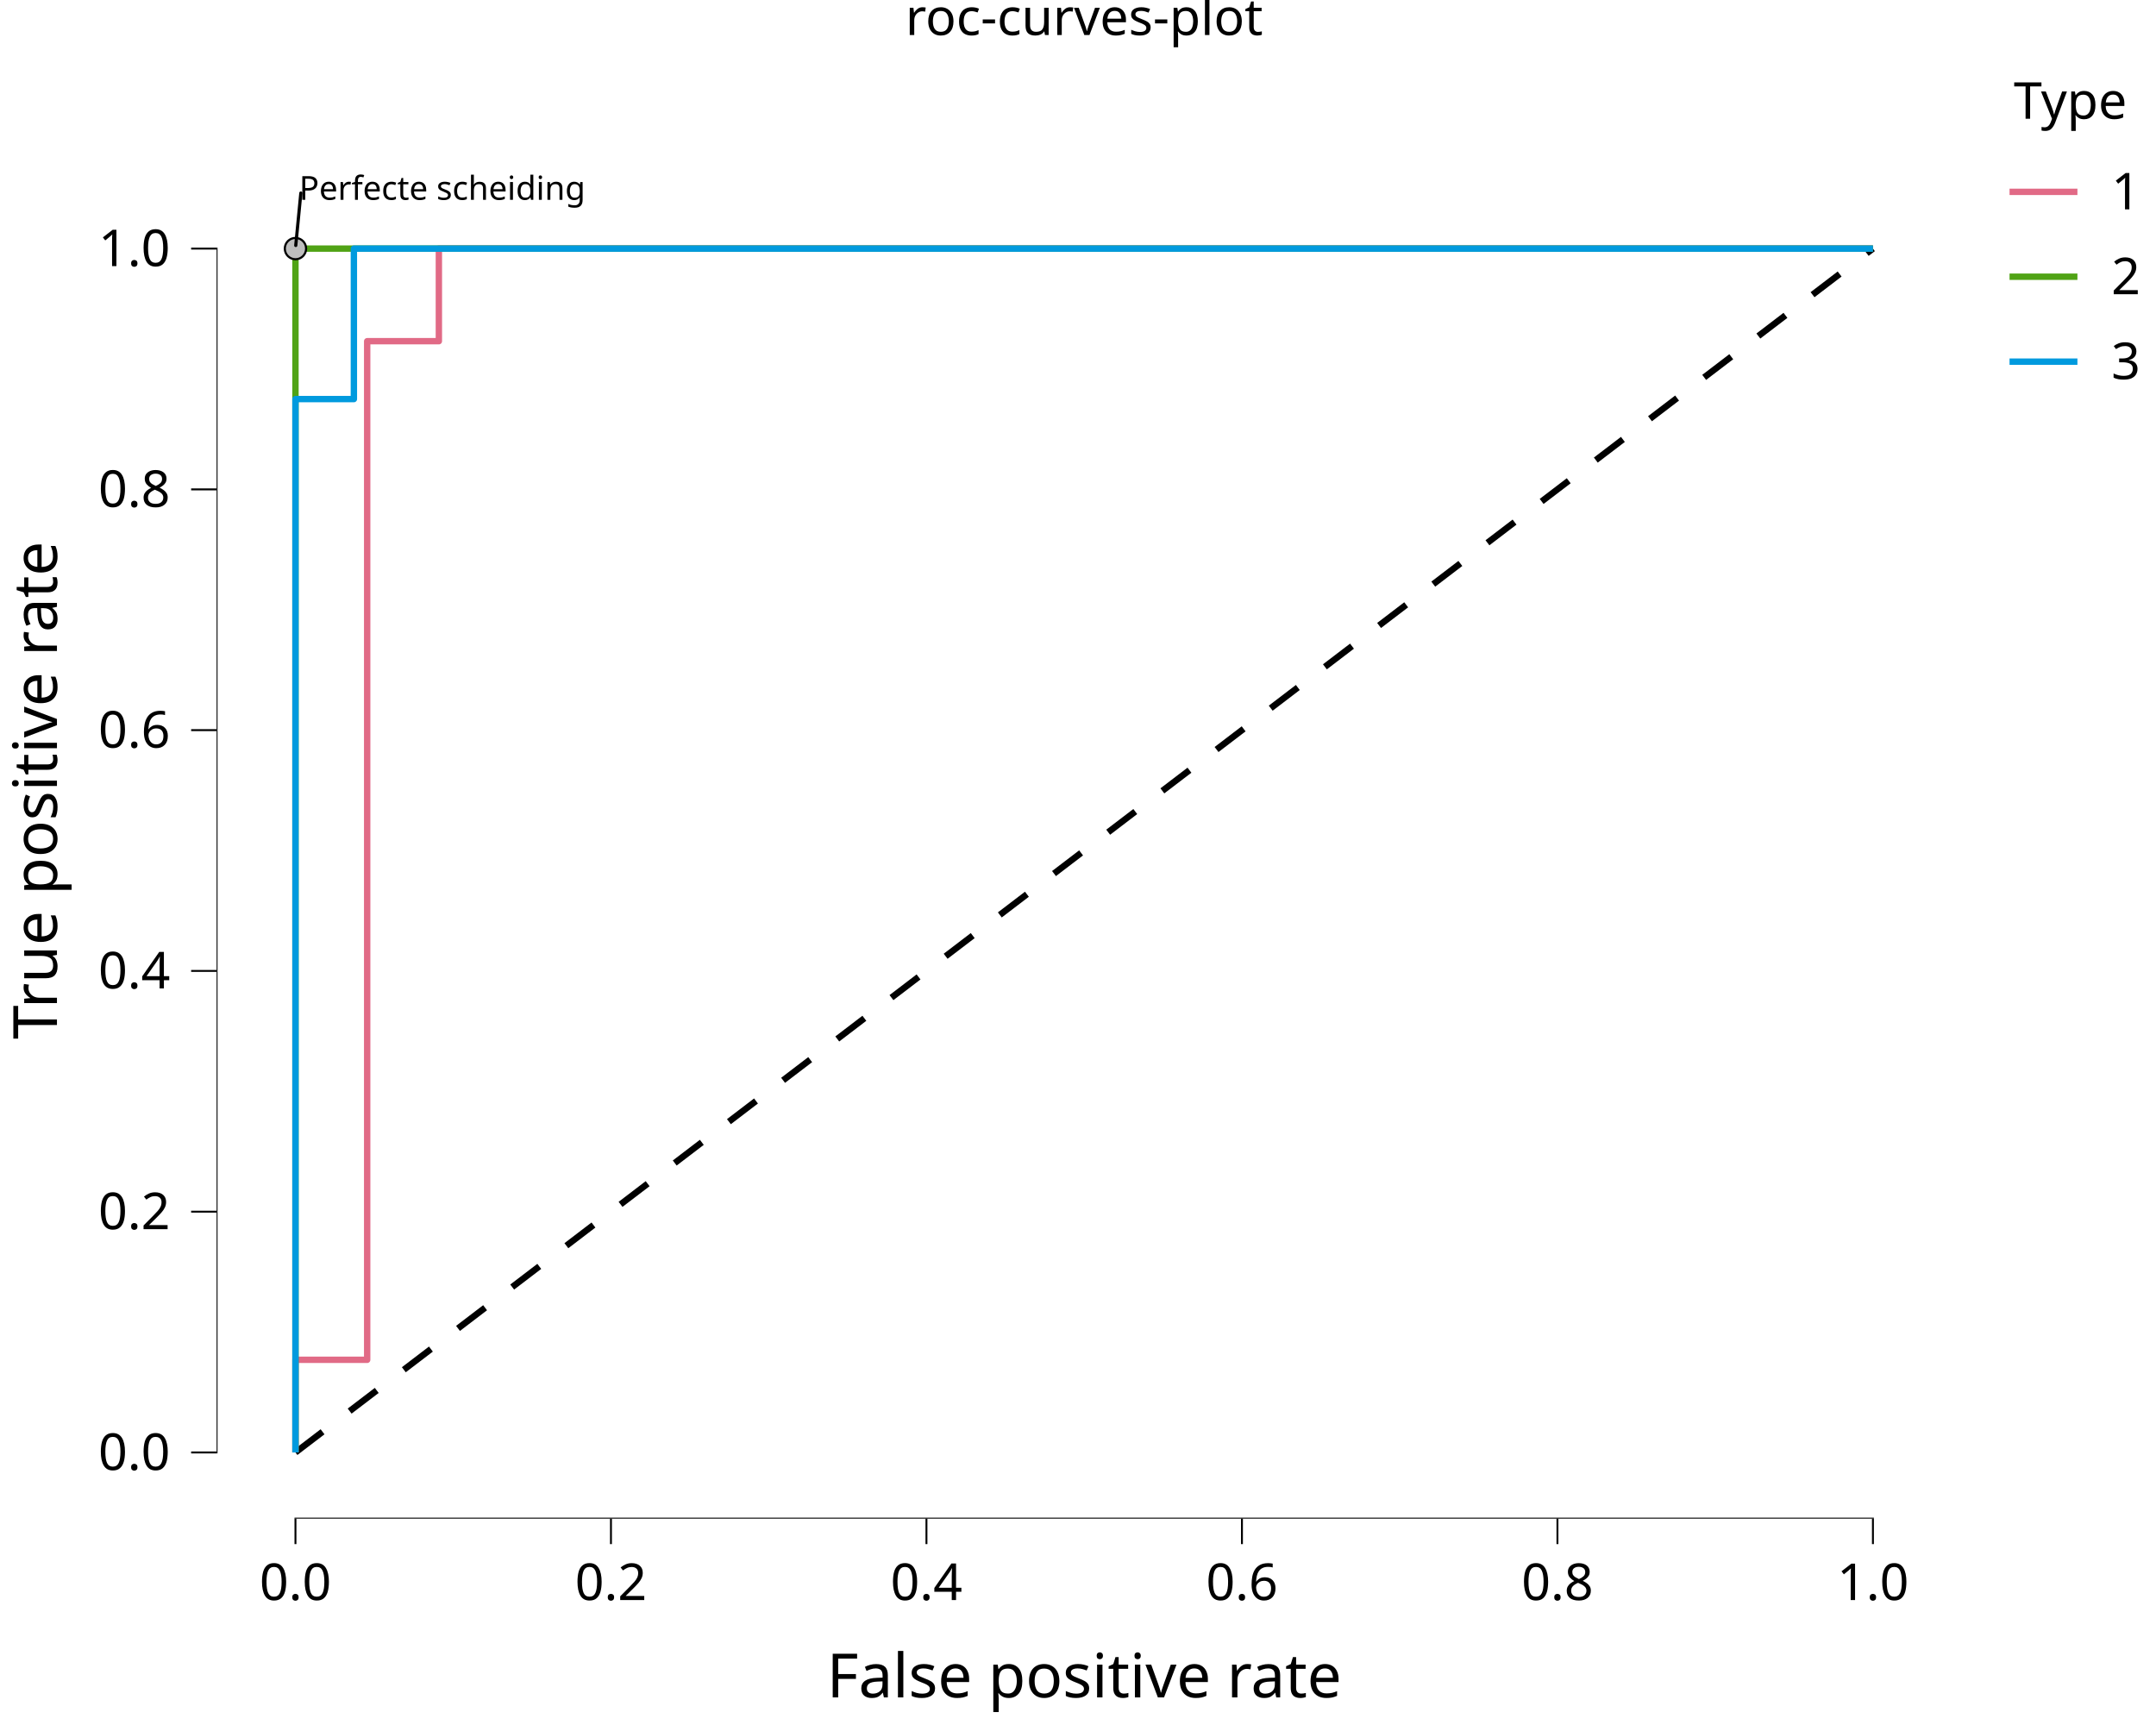
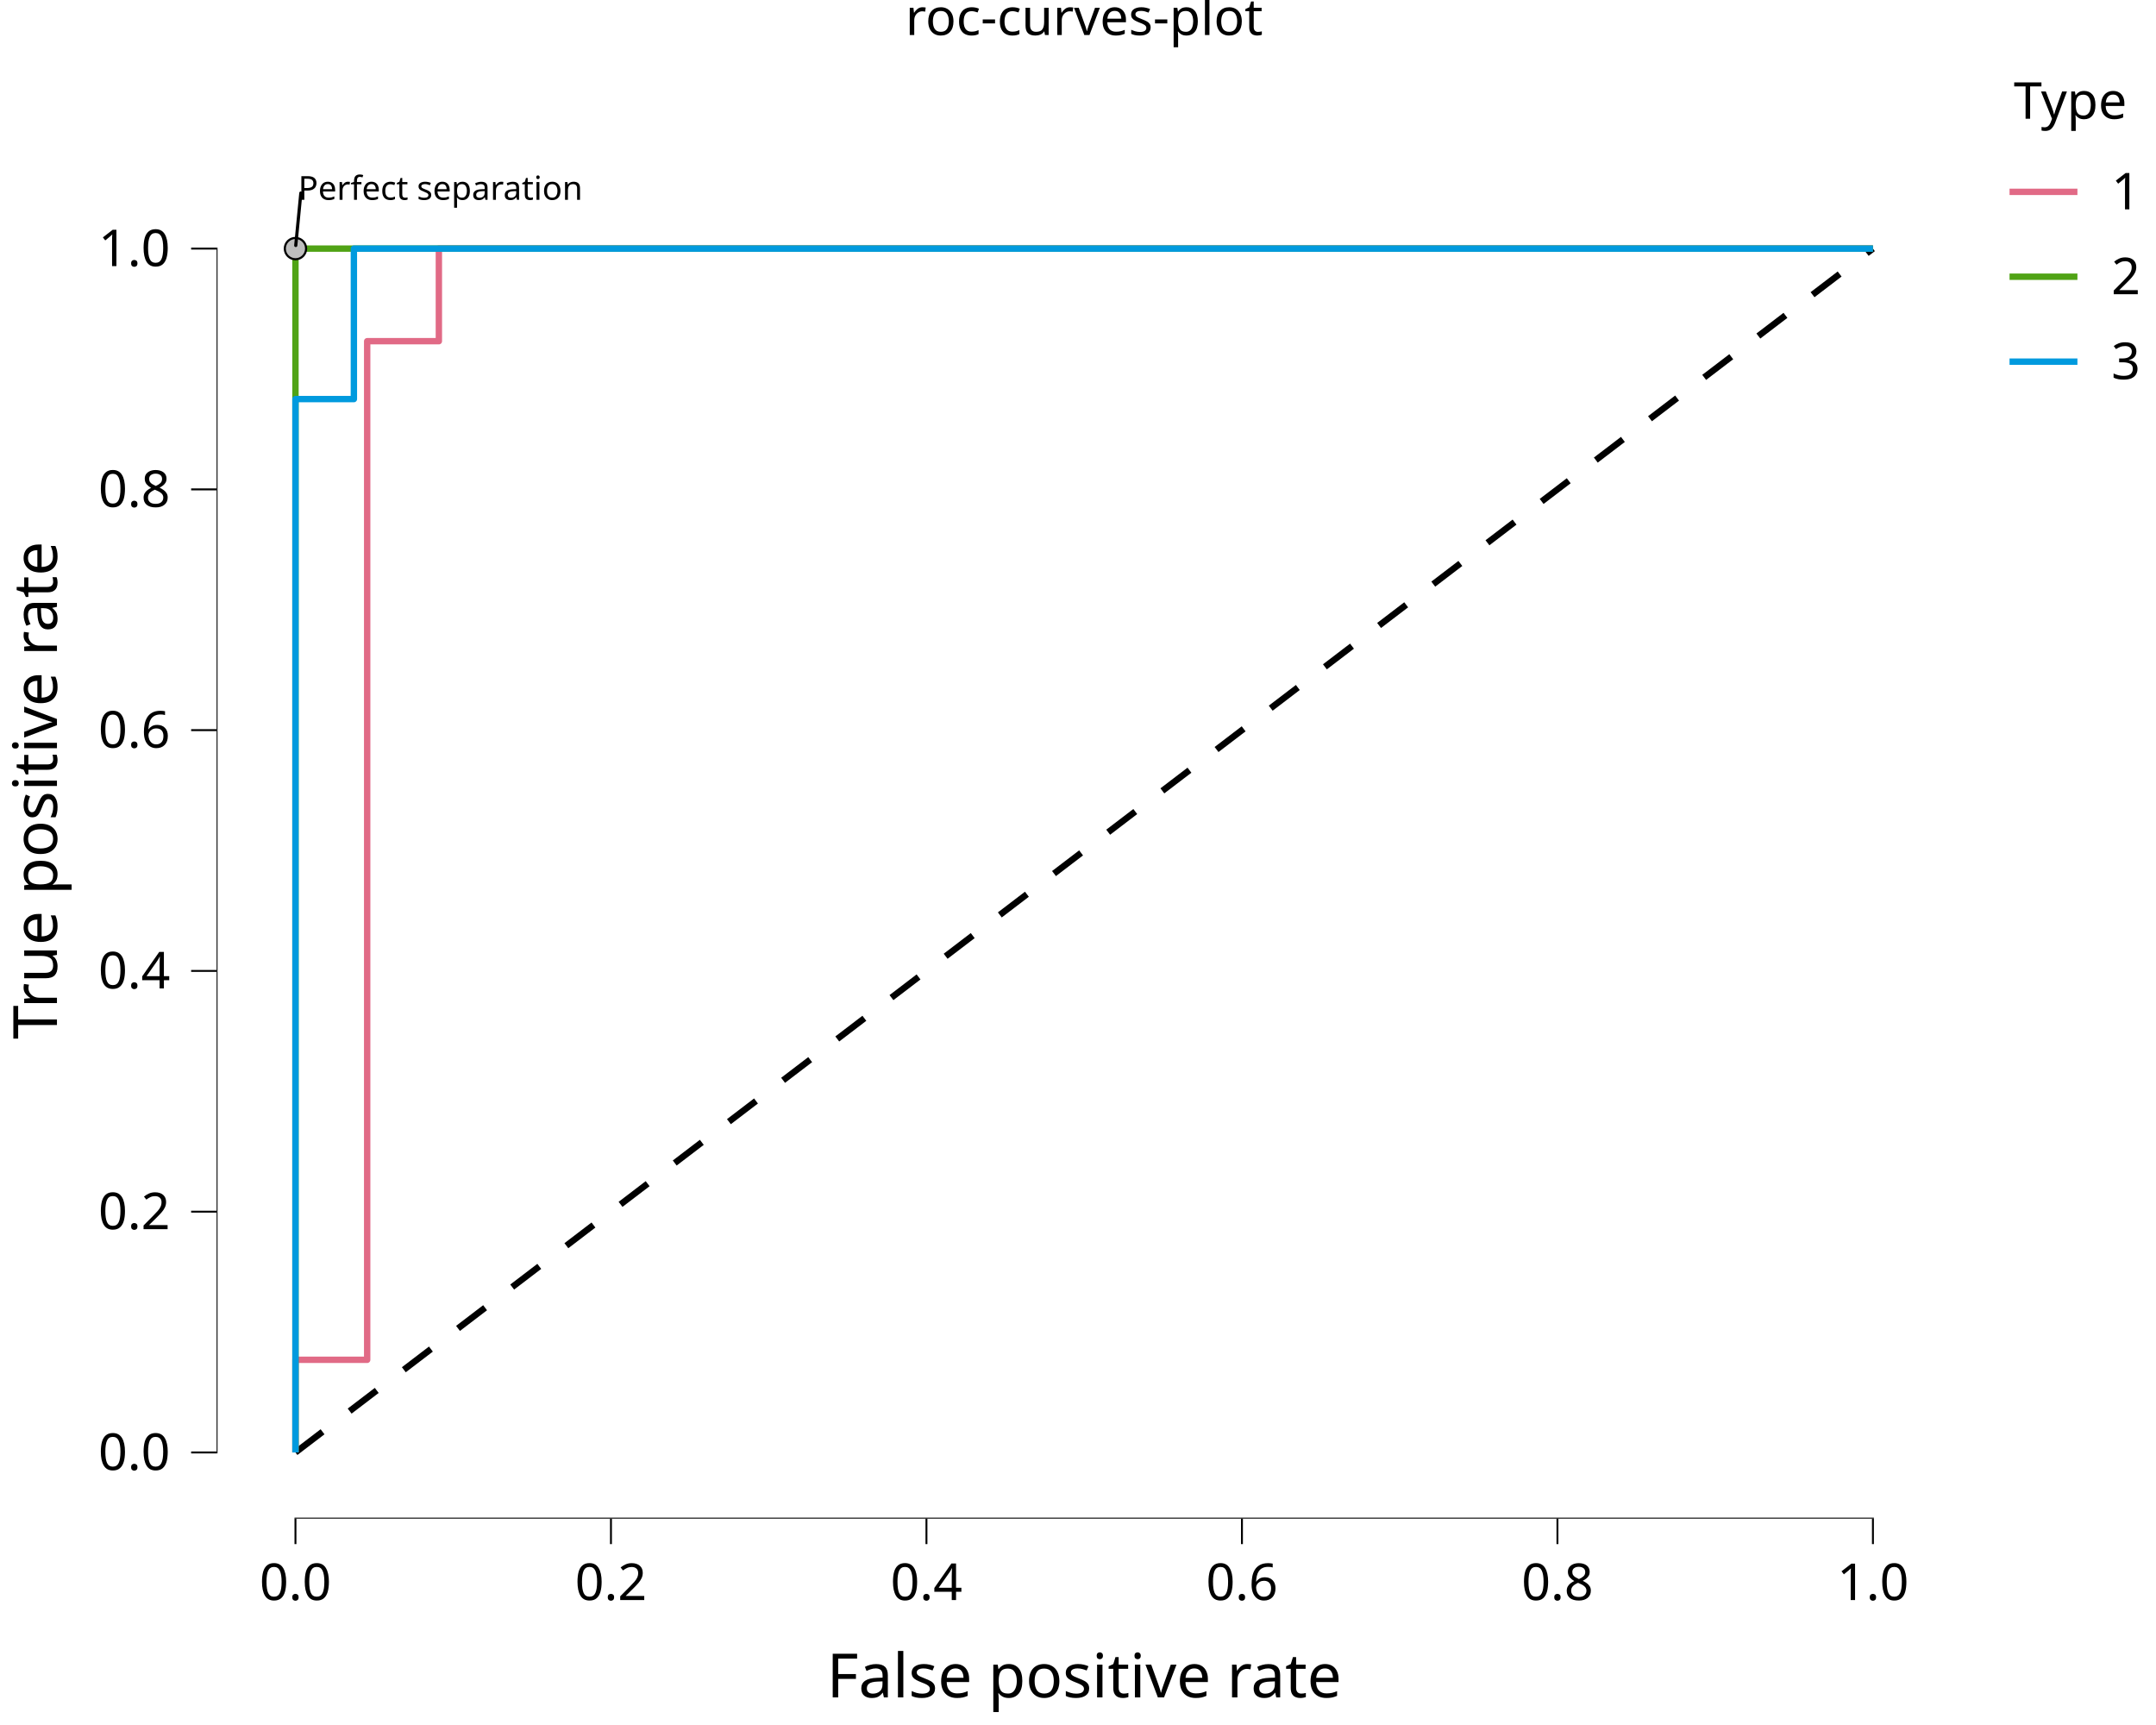
<svg xmlns="http://www.w3.org/2000/svg" class="svglite" data-engine-version="2.0" width="720.00pt" height="576.00pt" viewBox="0 0 720.00 576.00">
  <defs>
    <style type="text/css">
    .svglite line, .svglite polyline, .svglite polygon, .svglite path, .svglite rect, .svglite circle {
      fill: none;
      stroke: #000000;
      stroke-linecap: round;
      stroke-linejoin: round;
      stroke-miterlimit: 10.00;
    }
  </style>
  </defs>
  <rect width="100%" height="100%" style="stroke: none; fill: #FFFFFF;" />
  <defs>
    <clipPath id="cpMC4wMHw3MjAuMDB8MC4wMHw1NzYuMDA=">
      <rect x="0.00" y="0.00" width="720.00" height="576.00" />
    </clipPath>
  </defs>
  <g clip-path="url(#cpMC4wMHw3MjAuMDB8MC4wMHw1NzYuMDA=)">
    <rect x="0.00" y="0.00" width="720.00" height="576.00" style="stroke-width: 10.67; stroke: none;" />
  </g>
  <defs>
    <clipPath id="cpNzIuMzN8NjUxLjgxfDIwLjcxfDUwNy4wOQ==">
      <rect x="72.33" y="20.71" width="579.48" height="486.39" />
    </clipPath>
  </defs>
  <g clip-path="url(#cpNzIuMzN8NjUxLjgxfDIwLjcxfDUwNy4wOQ==)">
    <rect x="72.33" y="20.71" width="579.48" height="486.39" style="stroke-width: 10.67; stroke: none;" />
    <polyline points="98.67,484.99 625.47,83.01 " style="stroke-width: 2.13; stroke-dasharray: 11.38,11.38; stroke-linecap: butt;" />
    <polyline points="98.67,484.99 98.67,454.06 122.62,454.06 122.62,423.14 122.62,330.38 122.62,299.46 122.62,237.62 122.62,206.70 122.62,175.78 122.62,144.86 122.62,113.93 146.56,113.93 146.56,83.01 170.51,83.01 194.45,83.01 218.40,83.01 242.34,83.01 266.29,83.01 290.23,83.01 314.18,83.01 338.13,83.01 362.07,83.01 386.02,83.01 409.96,83.01 433.91,83.01 457.85,83.01 481.80,83.01 505.74,83.01 529.69,83.01 553.64,83.01 577.58,83.01 601.53,83.01 625.47,83.01 " style="stroke-width: 2.13; stroke: #E16A86; stroke-linecap: butt;" />
    <polyline points="98.67,484.99 98.67,456.27 98.67,427.56 98.67,398.85 98.67,370.14 98.67,341.42 98.67,312.71 98.67,284.00 98.67,255.29 98.67,226.58 98.67,197.86 98.67,169.15 98.67,140.44 98.67,111.73 98.67,83.01 123.76,83.01 148.84,83.01 173.93,83.01 199.01,83.01 224.10,83.01 249.18,83.01 274.27,83.01 299.36,83.01 324.44,83.01 349.53,83.01 399.70,83.01 424.79,83.01 449.87,83.01 474.96,83.01 500.04,83.01 525.13,83.01 600.39,83.01 625.47,83.01 " style="stroke-width: 2.13; stroke: #50A315; stroke-linecap: butt;" />
    <polyline points="98.67,484.99 98.67,434.74 98.67,384.49 98.67,334.25 98.67,284.00 98.67,233.75 98.67,183.51 98.67,133.26 118.18,133.26 118.18,83.01 137.69,83.01 157.20,83.01 176.71,83.01 196.23,83.01 215.74,83.01 235.25,83.01 254.76,83.01 274.27,83.01 293.78,83.01 371.83,83.01 391.34,83.01 410.85,83.01 449.87,83.01 469.38,83.01 527.92,83.01 547.43,83.01 566.94,83.01 586.45,83.01 605.96,83.01 625.47,83.01 " style="stroke-width: 2.13; stroke: #009ADE; stroke-linecap: butt;" />
    <circle cx="98.67" cy="83.01" r="3.56" style="stroke-width: 0.71; fill: #BEBEBE;" />
    <line x1="100.47" y1="64.46" x2="98.77" y2="81.96" style="stroke-width: 1.07;" />
-     <text x="147.69" y="66.71" text-anchor="middle" style="font-size: 11.04px; font-family: sans;" textLength="90.84px" lengthAdjust="spacingAndGlyphs">Perfecte scheiding</text>
+     <text x="147.07" y="66.71" text-anchor="middle" style="font-size: 11.04px; font-family: sans;" textLength="89.61px" lengthAdjust="spacingAndGlyphs">Perfect separation</text>
    <line x1="98.35" y1="507.09" x2="625.79" y2="507.09" style="stroke-width: 0.64; stroke-linecap: butt;" />
    <line x1="72.33" y1="485.30" x2="72.33" y2="82.69" style="stroke-width: 0.64; stroke-linecap: butt;" />
    <rect x="72.33" y="20.71" width="579.48" height="486.39" style="stroke-width: 0.00; stroke: none;" />
  </g>
  <g clip-path="url(#cpMC4wMHw3MjAuMDB8MC4wMHw1NzYuMDA=)">
    <polyline points="72.33,507.09 72.33,20.71 " style="stroke-width: 0.00; stroke: none; stroke-linecap: butt;" />
    <text x="56.85" y="490.84" text-anchor="end" style="font-size: 17.00px; font-family: sans;" textLength="23.63px" lengthAdjust="spacingAndGlyphs">0.0</text>
    <text x="56.85" y="410.44" text-anchor="end" style="font-size: 17.00px; font-family: sans;" textLength="23.63px" lengthAdjust="spacingAndGlyphs">0.2</text>
    <text x="56.85" y="330.05" text-anchor="end" style="font-size: 17.00px; font-family: sans;" textLength="23.63px" lengthAdjust="spacingAndGlyphs">0.4</text>
    <text x="56.85" y="249.65" text-anchor="end" style="font-size: 17.00px; font-family: sans;" textLength="23.63px" lengthAdjust="spacingAndGlyphs">0.6</text>
    <text x="56.85" y="169.26" text-anchor="end" style="font-size: 17.00px; font-family: sans;" textLength="23.63px" lengthAdjust="spacingAndGlyphs">0.8</text>
    <text x="56.85" y="88.86" text-anchor="end" style="font-size: 17.00px; font-family: sans;" textLength="23.63px" lengthAdjust="spacingAndGlyphs">1.0</text>
    <polyline points="63.83,484.99 72.33,484.99 " style="stroke-width: 0.64; stroke-linecap: butt;" />
    <polyline points="63.83,404.59 72.33,404.59 " style="stroke-width: 0.64; stroke-linecap: butt;" />
    <polyline points="63.83,324.20 72.33,324.20 " style="stroke-width: 0.64; stroke-linecap: butt;" />
    <polyline points="63.83,243.80 72.33,243.80 " style="stroke-width: 0.64; stroke-linecap: butt;" />
    <polyline points="63.83,163.41 72.33,163.41 " style="stroke-width: 0.64; stroke-linecap: butt;" />
    <polyline points="63.83,83.01 72.33,83.01 " style="stroke-width: 0.64; stroke-linecap: butt;" />
    <polyline points="72.33,507.09 651.81,507.09 " style="stroke-width: 0.00; stroke: none; stroke-linecap: butt;" />
    <polyline points="98.67,515.60 98.67,507.09 " style="stroke-width: 0.64; stroke-linecap: butt;" />
    <polyline points="204.03,515.60 204.03,507.09 " style="stroke-width: 0.64; stroke-linecap: butt;" />
    <polyline points="309.39,515.60 309.39,507.09 " style="stroke-width: 0.64; stroke-linecap: butt;" />
    <polyline points="414.75,515.60 414.75,507.09 " style="stroke-width: 0.64; stroke-linecap: butt;" />
    <polyline points="520.11,515.60 520.11,507.09 " style="stroke-width: 0.64; stroke-linecap: butt;" />
    <polyline points="625.47,515.60 625.47,507.09 " style="stroke-width: 0.64; stroke-linecap: butt;" />
    <text x="98.67" y="534.27" text-anchor="middle" style="font-size: 17.00px; font-family: sans;" textLength="23.63px" lengthAdjust="spacingAndGlyphs">0.0</text>
    <text x="204.03" y="534.27" text-anchor="middle" style="font-size: 17.00px; font-family: sans;" textLength="23.63px" lengthAdjust="spacingAndGlyphs">0.2</text>
    <text x="309.39" y="534.27" text-anchor="middle" style="font-size: 17.00px; font-family: sans;" textLength="23.63px" lengthAdjust="spacingAndGlyphs">0.4</text>
    <text x="414.75" y="534.27" text-anchor="middle" style="font-size: 17.00px; font-family: sans;" textLength="23.63px" lengthAdjust="spacingAndGlyphs">0.6</text>
    <text x="520.11" y="534.27" text-anchor="middle" style="font-size: 17.00px; font-family: sans;" textLength="23.63px" lengthAdjust="spacingAndGlyphs">0.8</text>
    <text x="625.47" y="534.27" text-anchor="middle" style="font-size: 17.00px; font-family: sans;" textLength="23.63px" lengthAdjust="spacingAndGlyphs">1.0</text>
    <text x="362.07" y="566.78" text-anchor="middle" style="font-size: 20.40px; font-family: sans;" textLength="165.56px" lengthAdjust="spacingAndGlyphs">False positive rate</text>
    <text transform="translate(19.02,263.90) rotate(-90)" text-anchor="middle" style="font-size: 20.40px; font-family: sans;" textLength="157.61px" lengthAdjust="spacingAndGlyphs">True positive rate</text>
    <rect x="662.77" y="20.71" width="57.23" height="119.70" style="stroke-width: 0.75; stroke: none;" />
    <rect x="662.77" y="20.71" width="57.23" height="119.70" style="stroke-width: 10.67; stroke: none;" />
    <text x="691.39" y="39.65" text-anchor="middle" style="font-size: 17.00px; font-family: sans;" textLength="37.80px" lengthAdjust="spacingAndGlyphs">Type</text>
    <rect x="668.25" y="49.88" width="28.35" height="28.35" style="stroke-width: 10.67; stroke: none;" />
    <line x1="671.09" y1="64.06" x2="693.76" y2="64.06" style="stroke-width: 2.13; stroke: #E16A86; stroke-linecap: butt;" />
    <rect x="668.25" y="78.23" width="28.35" height="28.35" style="stroke-width: 10.67; stroke: none;" />
    <line x1="671.09" y1="92.40" x2="693.76" y2="92.40" style="stroke-width: 2.13; stroke: #50A315; stroke-linecap: butt;" />
    <rect x="668.25" y="106.58" width="28.35" height="28.35" style="stroke-width: 10.67; stroke: none;" />
    <line x1="671.09" y1="120.75" x2="693.76" y2="120.75" style="stroke-width: 2.13; stroke: #009ADE; stroke-linecap: butt;" />
    <text x="705.07" y="69.91" style="font-size: 17.00px; font-family: sans;" textLength="9.46px" lengthAdjust="spacingAndGlyphs">1</text>
    <text x="705.07" y="98.25" style="font-size: 17.00px; font-family: sans;" textLength="9.46px" lengthAdjust="spacingAndGlyphs">2</text>
    <text x="705.07" y="126.60" style="font-size: 17.00px; font-family: sans;" textLength="9.46px" lengthAdjust="spacingAndGlyphs">3</text>
    <text x="362.07" y="11.70" text-anchor="middle" style="font-size: 17.00px; font-family: sans;" textLength="112.44px" lengthAdjust="spacingAndGlyphs">roc-curves-plot</text>
  </g>
</svg>
